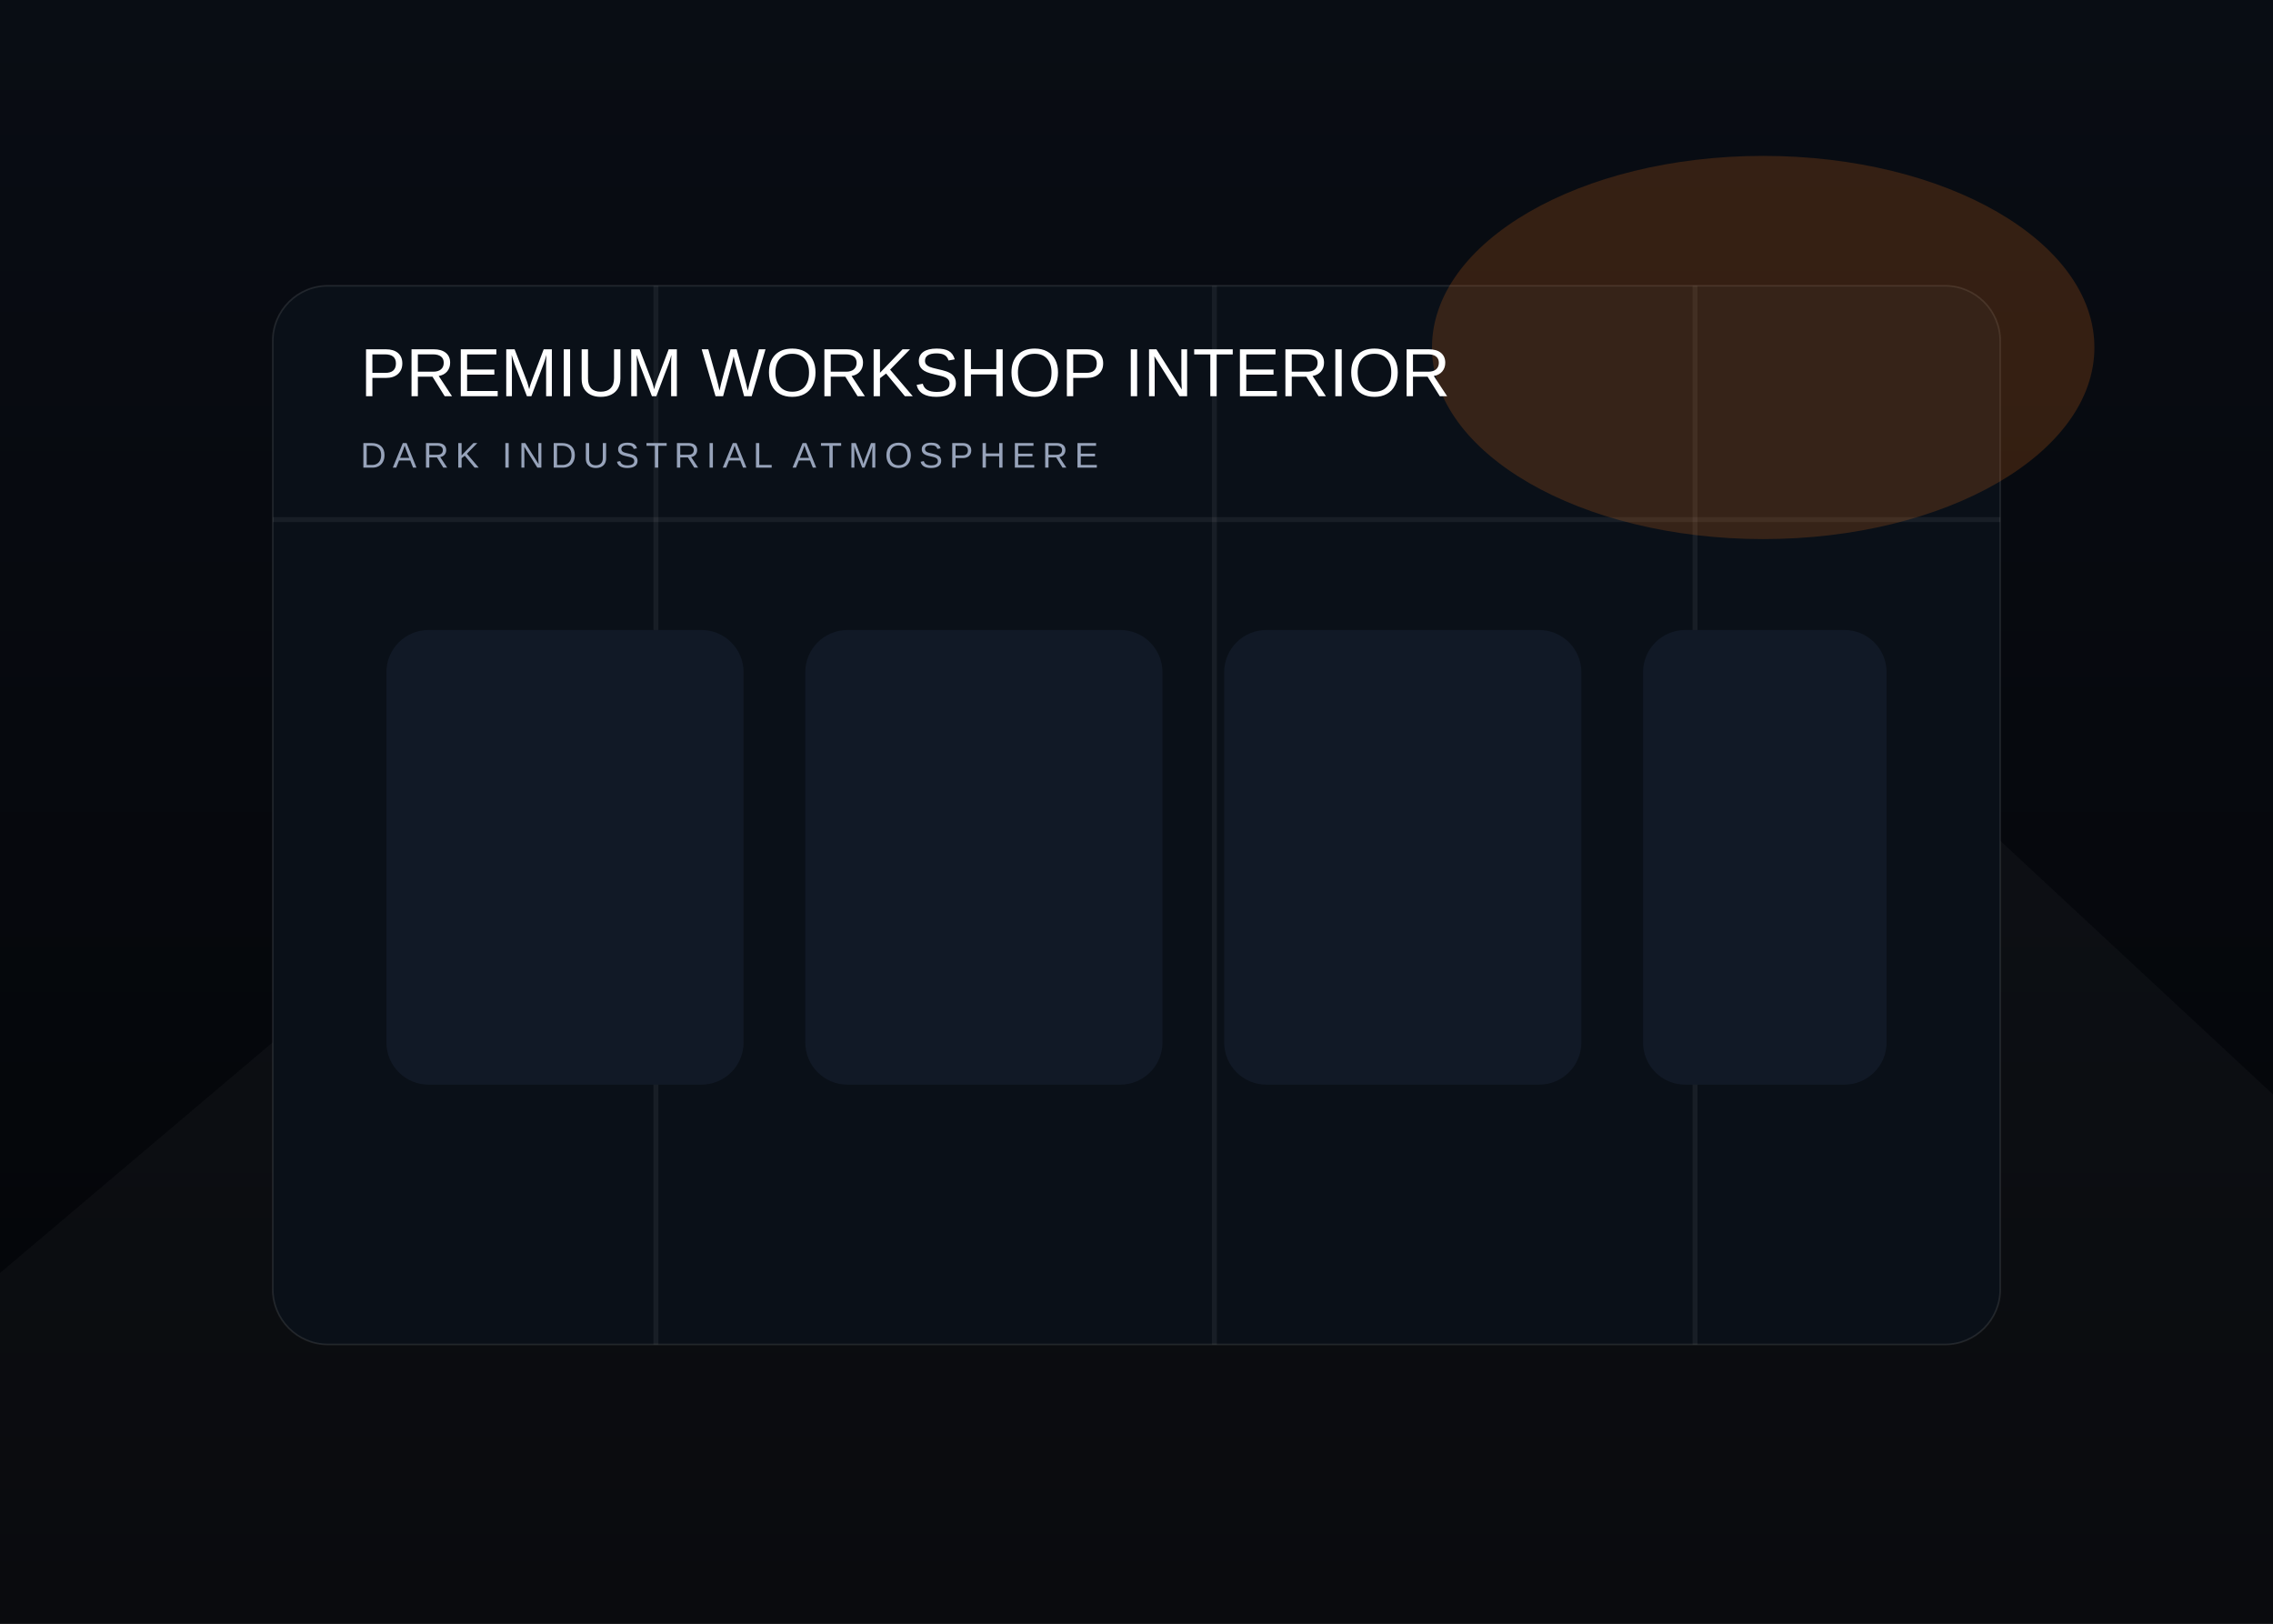
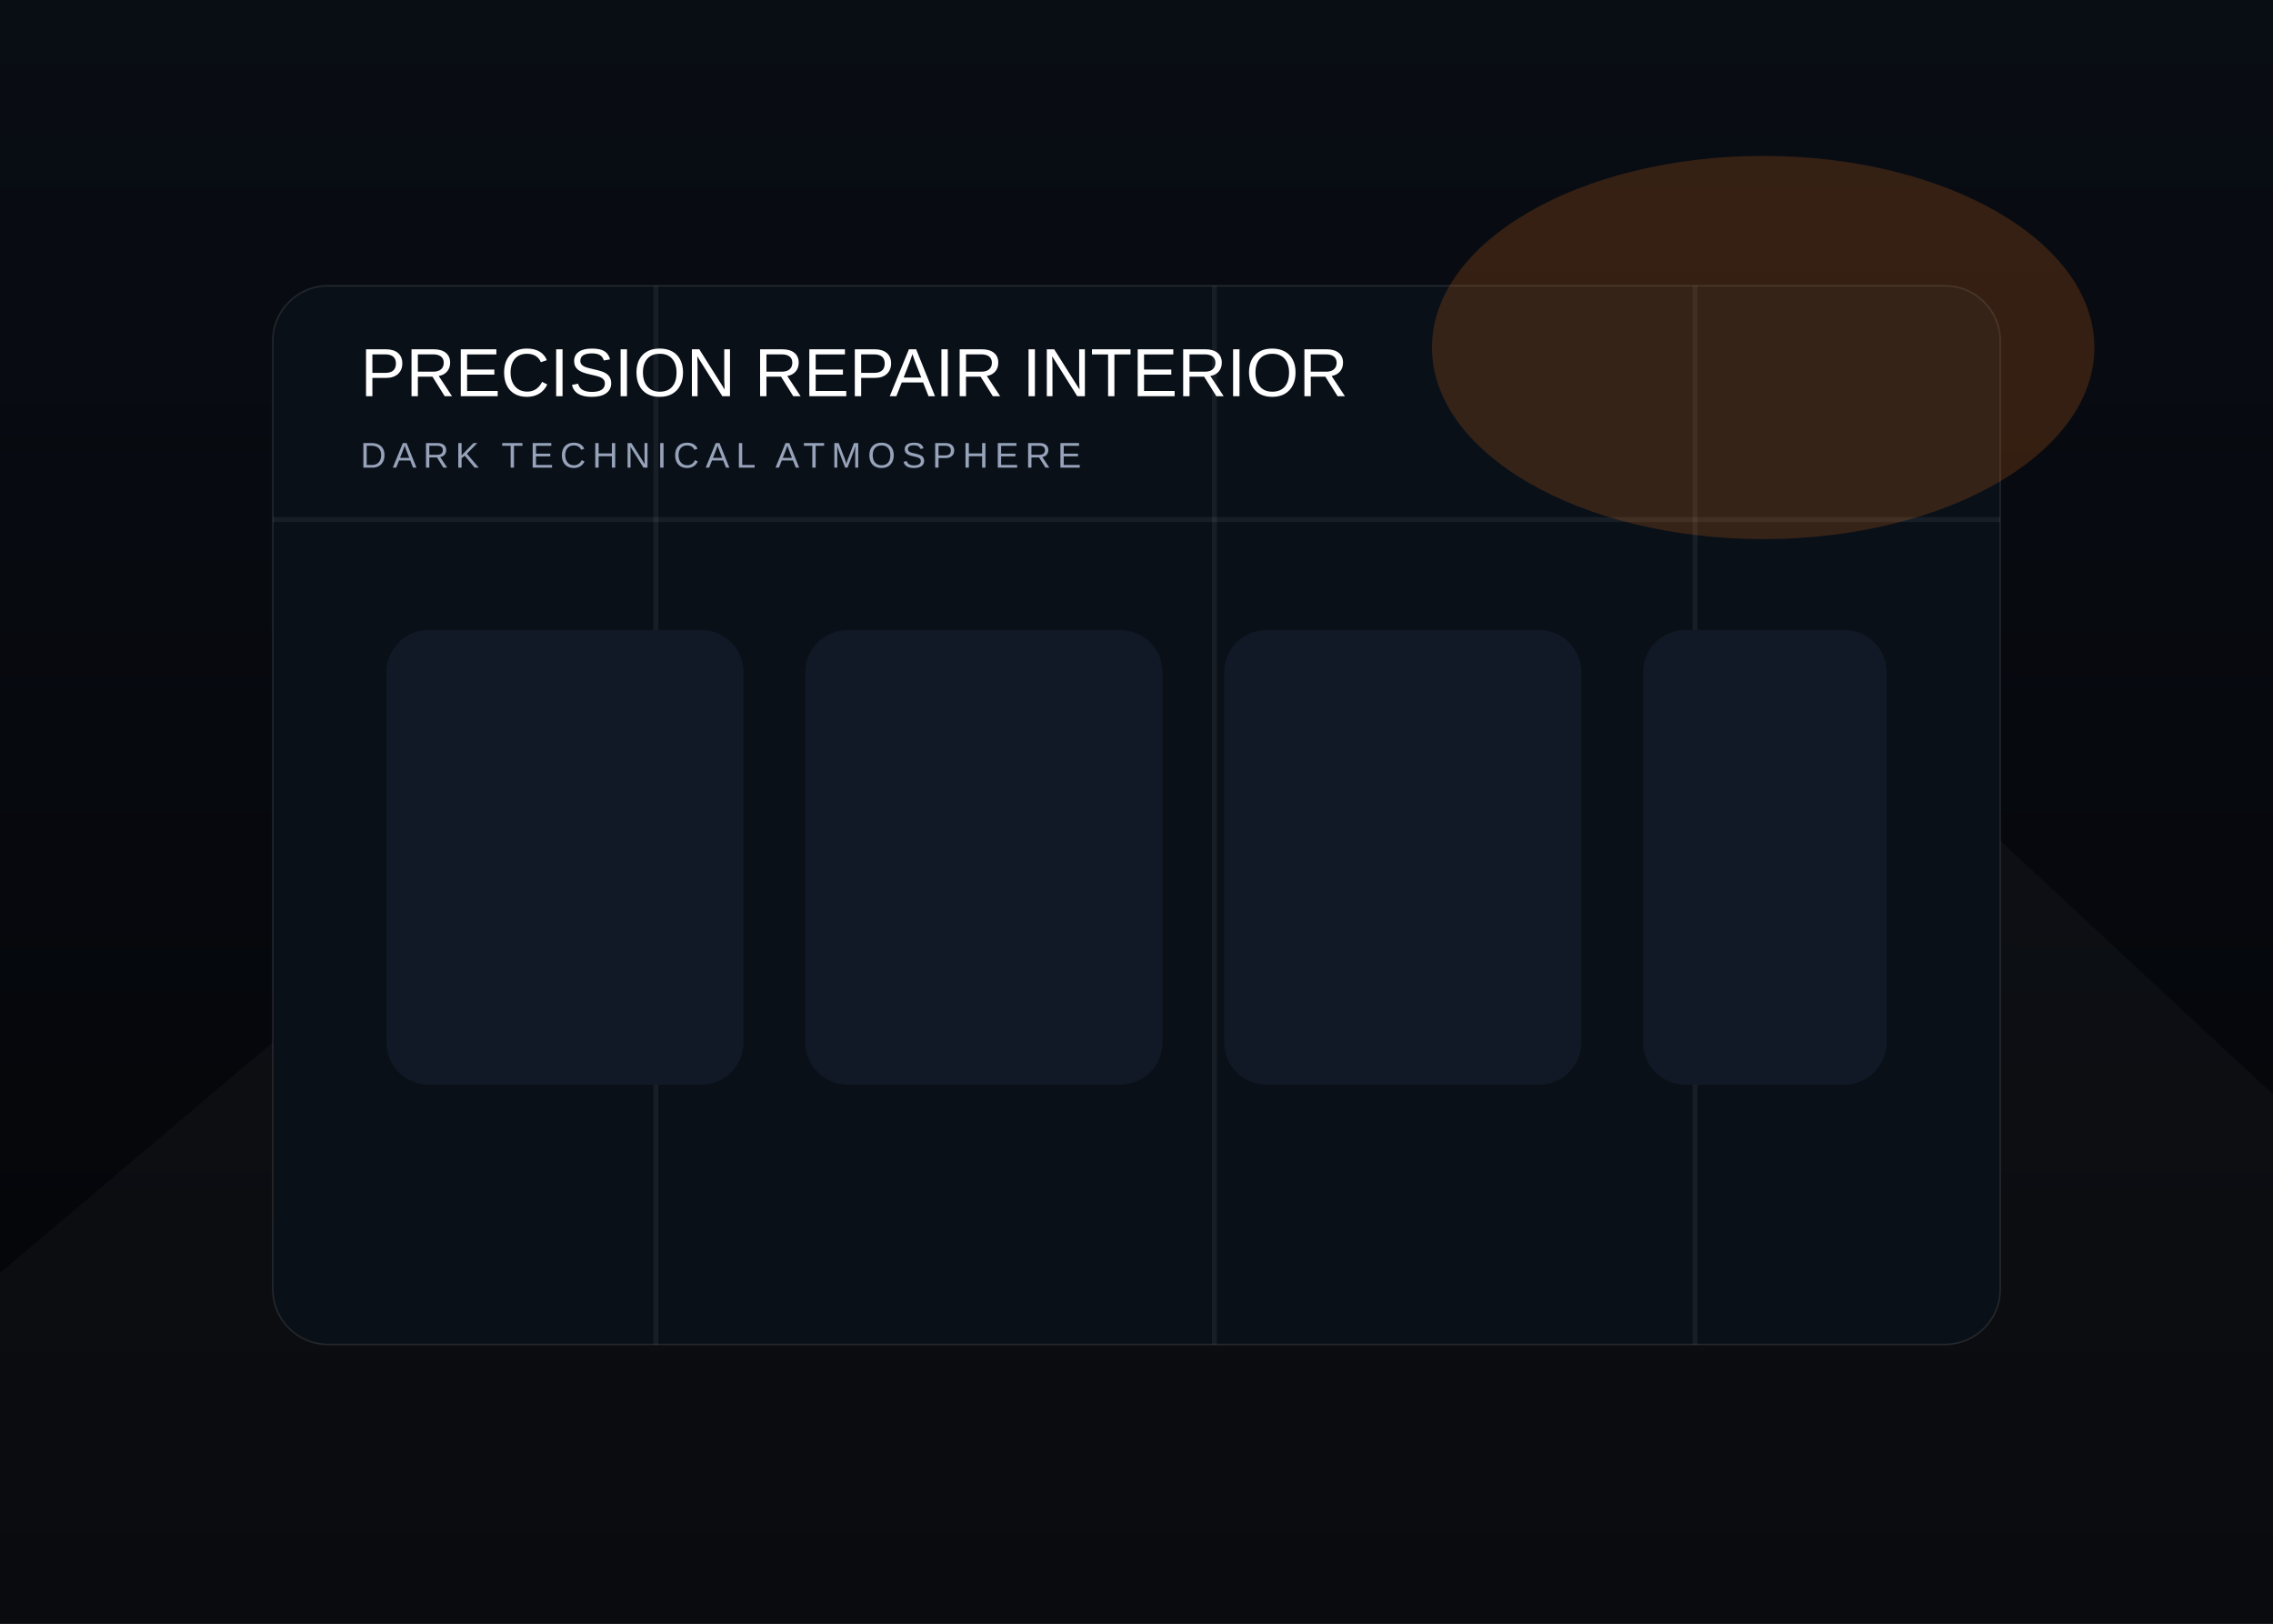
<svg xmlns="http://www.w3.org/2000/svg" width="1400" height="1000" viewBox="0 0 1400 1000" fill="none">
  <rect width="1400" height="1000" fill="#04060A" />
  <rect width="1400" height="1000" fill="url(#bg)" />
  <path d="M0 784L428 422L716 664L1030 330L1400 674V1000H0V784Z" fill="rgba(255,255,255,0.03)" />
  <rect x="168" y="176" width="1064" height="652" rx="34" fill="#0A1018" stroke="rgba(255,255,255,0.1)" />
  <path d="M168 320H1232" stroke="rgba(255,255,255,0.06)" stroke-width="3" />
  <path d="M404 176V828" stroke="rgba(255,255,255,0.06)" stroke-width="3" />
  <path d="M748 176V828" stroke="rgba(255,255,255,0.06)" stroke-width="3" />
  <path d="M1044 176V828" stroke="rgba(255,255,255,0.06)" stroke-width="3" />
  <rect x="238" y="388" width="220" height="280" rx="26" fill="#111926" />
  <rect x="496" y="388" width="220" height="280" rx="26" fill="#111926" />
  <rect x="754" y="388" width="220" height="280" rx="26" fill="#111926" />
  <rect x="1012" y="388" width="150" height="280" rx="26" fill="#111926" />
  <ellipse cx="1086" cy="214" rx="204" ry="118" fill="#FF7A18" fill-opacity="0.18" />
-   <text x="222" y="244" fill="#FFFFFF" font-family="Arial, sans-serif" font-size="42">PREMIUM WORKSHOP INTERIOR</text>
-   <text x="222" y="288" fill="#97A3BA" font-family="Arial, sans-serif" font-size="22" letter-spacing="4">DARK INDUSTRIAL ATMOSPHERE</text>
+   <text x="222" y="244" fill="#FFFFFF" font-family="Arial, sans-serif" font-size="42">PRECISION REPAIR INTERIOR</text>
+   <text x="222" y="288" fill="#97A3BA" font-family="Arial, sans-serif" font-size="22" letter-spacing="4">DARK TECHNICAL ATMOSPHERE</text>
  <defs>
    <linearGradient id="bg" x1="700" y1="0" x2="700" y2="1000" gradientUnits="userSpaceOnUse">
      <stop stop-color="#090D14" />
      <stop offset="1" stop-color="#030407" />
    </linearGradient>
  </defs>
</svg>
